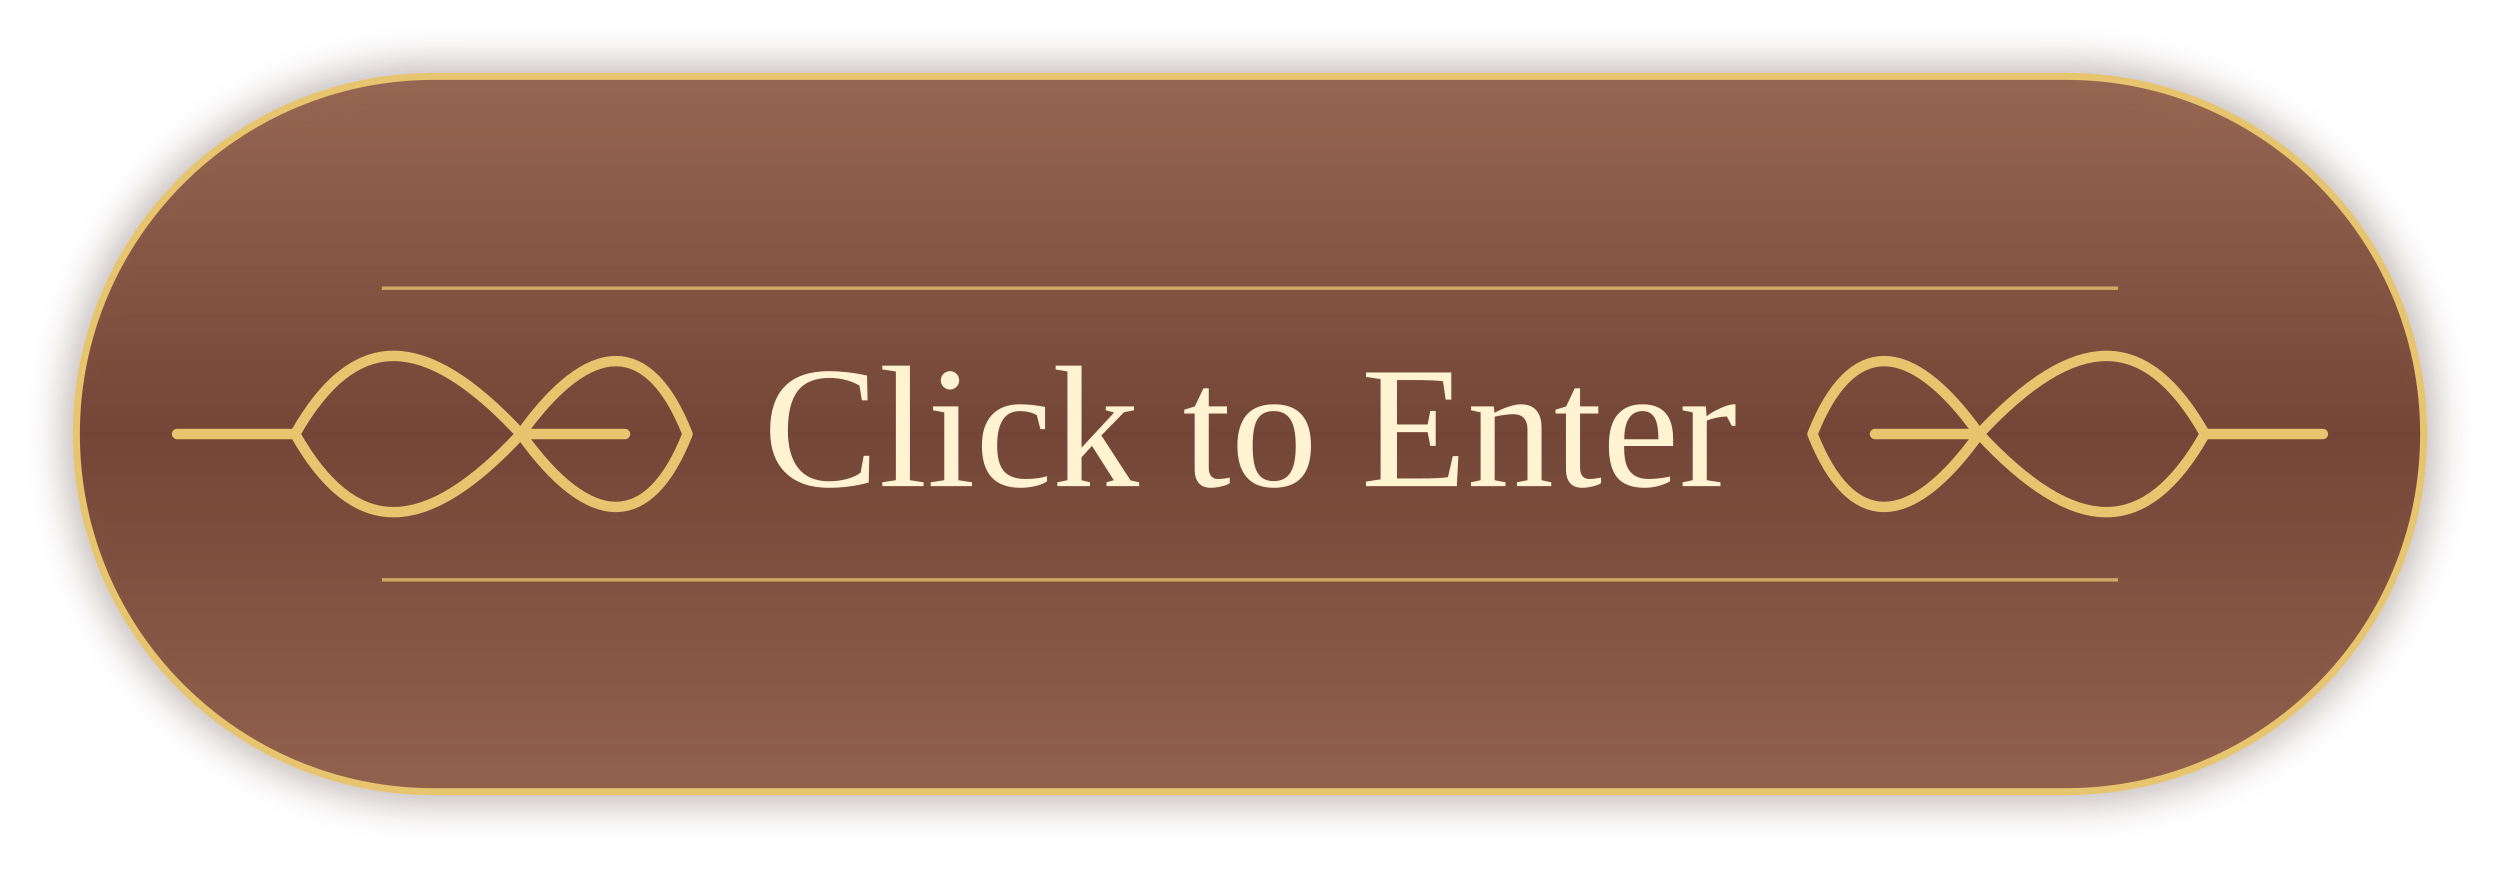
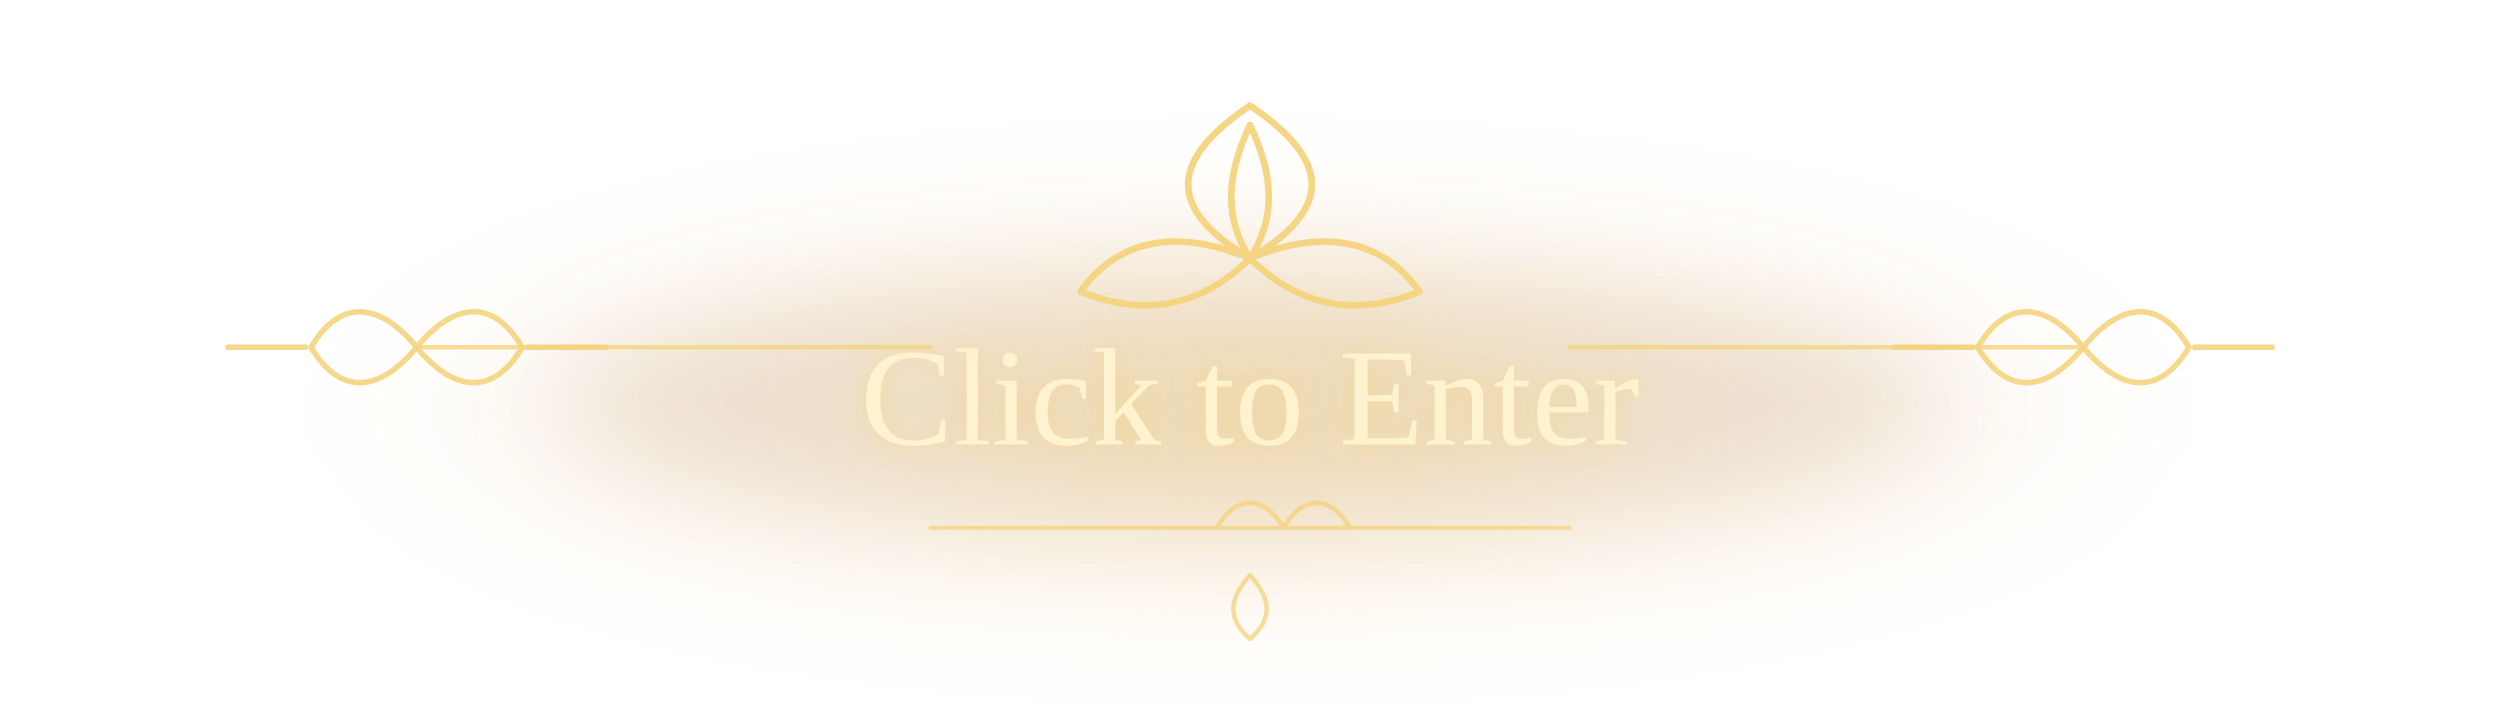
- <svg xmlns="http://www.w3.org/2000/svg" viewBox="0 0 720 250" role="img" aria-label="Click to Enter">
+ <svg xmlns="http://www.w3.org/2000/svg" viewBox="0 0 900 260" role="img" aria-label="Click to Enter">
  <defs>
-     <linearGradient id="bg" x1="0" y1="0" x2="0" y2="1">
-       <stop offset="0" stop-color="#8f5a42" stop-opacity=".88" />
-       <stop offset=".5" stop-color="#6e3e2e" stop-opacity=".94" />
-       <stop offset="1" stop-color="#8b5740" stop-opacity=".9" />
-     </linearGradient>
-     <filter id="blur">
-       <feGaussianBlur stdDeviation="5" />
+     <radialGradient id="radiance" cx="50%" cy="52%" r="50%">
+       <stop offset="0" stop-color="#ffd978" stop-opacity=".48" />
+       <stop offset=".42" stop-color="#f4c766" stop-opacity=".22" />
+       <stop offset="1" stop-color="#d99a45" stop-opacity="0" />
+     </radialGradient>
+     <filter id="softBlur" x="-30%" y="-80%" width="160%" height="260%">
+       <feGaussianBlur stdDeviation="18" />
+     </filter>
+     <filter id="textGlow" x="-30%" y="-80%" width="160%" height="260%">
+       <feGaussianBlur in="SourceAlpha" stdDeviation="4" result="blur" />
+       <feFlood flood-color="#f6d477" flood-opacity=".5" result="glow" />
+       <feComposite in="glow" in2="blur" operator="in" result="glowShape" />
+       <feMerge>
+         <feMergeNode in="glowShape" />
+         <feMergeNode in="SourceGraphic" />
+       </feMerge>
    </filter>
  </defs>
-   <rect x="18" y="18" width="684" height="214" rx="107" fill="#3b2118" opacity=".3" filter="url(#blur)" />
-   <rect x="22" y="22" width="676" height="206" rx="103" fill="url(#bg)" stroke="#e7c56e" stroke-width="2" />
-   <path d="M110 83H610M110 167H610" stroke="#e7c56e" stroke-width="1" opacity=".75" />
-   <g fill="none" stroke="#e7c56e" stroke-width="3" stroke-linecap="round" stroke-linejoin="round">
-     <path d="M150 125c-28-30-48-30-65 0 17 30 37 30 65 0Z" />
-     <path d="M150 125c20-28 37-28 48 0-11 28-28 28-48 0Z" />
-     <path d="M85 125h-34m99 0h30" />
-     <path d="M570 125c28-30 48-30 65 0-17 30-37 30-65 0Z" />
-     <path d="M570 125c-20-28-37-28-48 0 11 28 28 28 48 0Z" />
-     <path d="M635 125h34m-99 0h-30" />
+   <ellipse cx="450" cy="145" rx="330" ry="82" fill="url(#radiance)" filter="url(#softBlur)" />
+   <ellipse cx="450" cy="145" rx="250" ry="48" fill="#8d542f" opacity=".13" filter="url(#softBlur)" />
+   <g fill="none" stroke="#f4d47e" stroke-width="2.4" stroke-linecap="round" stroke-linejoin="round" opacity=".95">
+     <path d="M450 38c-25 17-34 35 0 55 34-20 25-38 0-55Z" />
+     <path d="M450 45c-9 19-9 34 0 48 9-14 9-29 0-48Z" />
+     <path d="M450 93c-29-12-49-5-61 12 22 9 43 6 61-12Z" />
+     <path d="M450 93c29-12 49-5 61 12-22 9-43 6-61-12Z" />
  </g>
-   <text x="360" y="140" text-anchor="middle" fill="#fff3d2" font-family="Georgia,Times New Roman,serif" font-size="50" font-weight="500">Click to Enter</text>
+   <g fill="none" stroke="#f4d47e" stroke-width="1.6" stroke-linecap="round" opacity=".8">
+     <path d="M150 125H335" />
+     <path d="M565 125H750" />
+   </g>
+   <g fill="none" stroke="#f4d47e" stroke-width="2" stroke-linecap="round" stroke-linejoin="round" opacity=".9">
+     <path d="M150 125c-14-17-28-17-38 0 10 17 24 17 38 0Z" />
+     <path d="M150 125c14-17 28-17 38 0-10 17-24 17-38 0Z" />
+     <path d="M110 125H82M190 125h28" />
+     <path d="M750 125c14-17 28-17 38 0-10 17-24 17-38 0Z" />
+     <path d="M750 125c-14-17-28-17-38 0 10 17 24 17 38 0Z" />
+     <path d="M790 125h28M710 125h-28" />
+   </g>
+   <text x="450" y="160" text-anchor="middle" fill="#fff2cf" font-family="Georgia, Times New Roman, serif" font-size="50" font-weight="400" filter="url(#textGlow)">Click to Enter</text>
+   <g fill="none" stroke="#f4d47e" stroke-linecap="round" stroke-linejoin="round" opacity=".78">
+     <path d="M335 190H565" stroke-width="1.4" />
+     <path d="M438 190c7-12 17-12 24 0 7-12 17-12 24 0" stroke-width="1.7" />
+     <path d="M450 207c-8 9-8 16 0 23 8-7 8-14 0-23Z" stroke-width="1.6" />
+   </g>
</svg>
